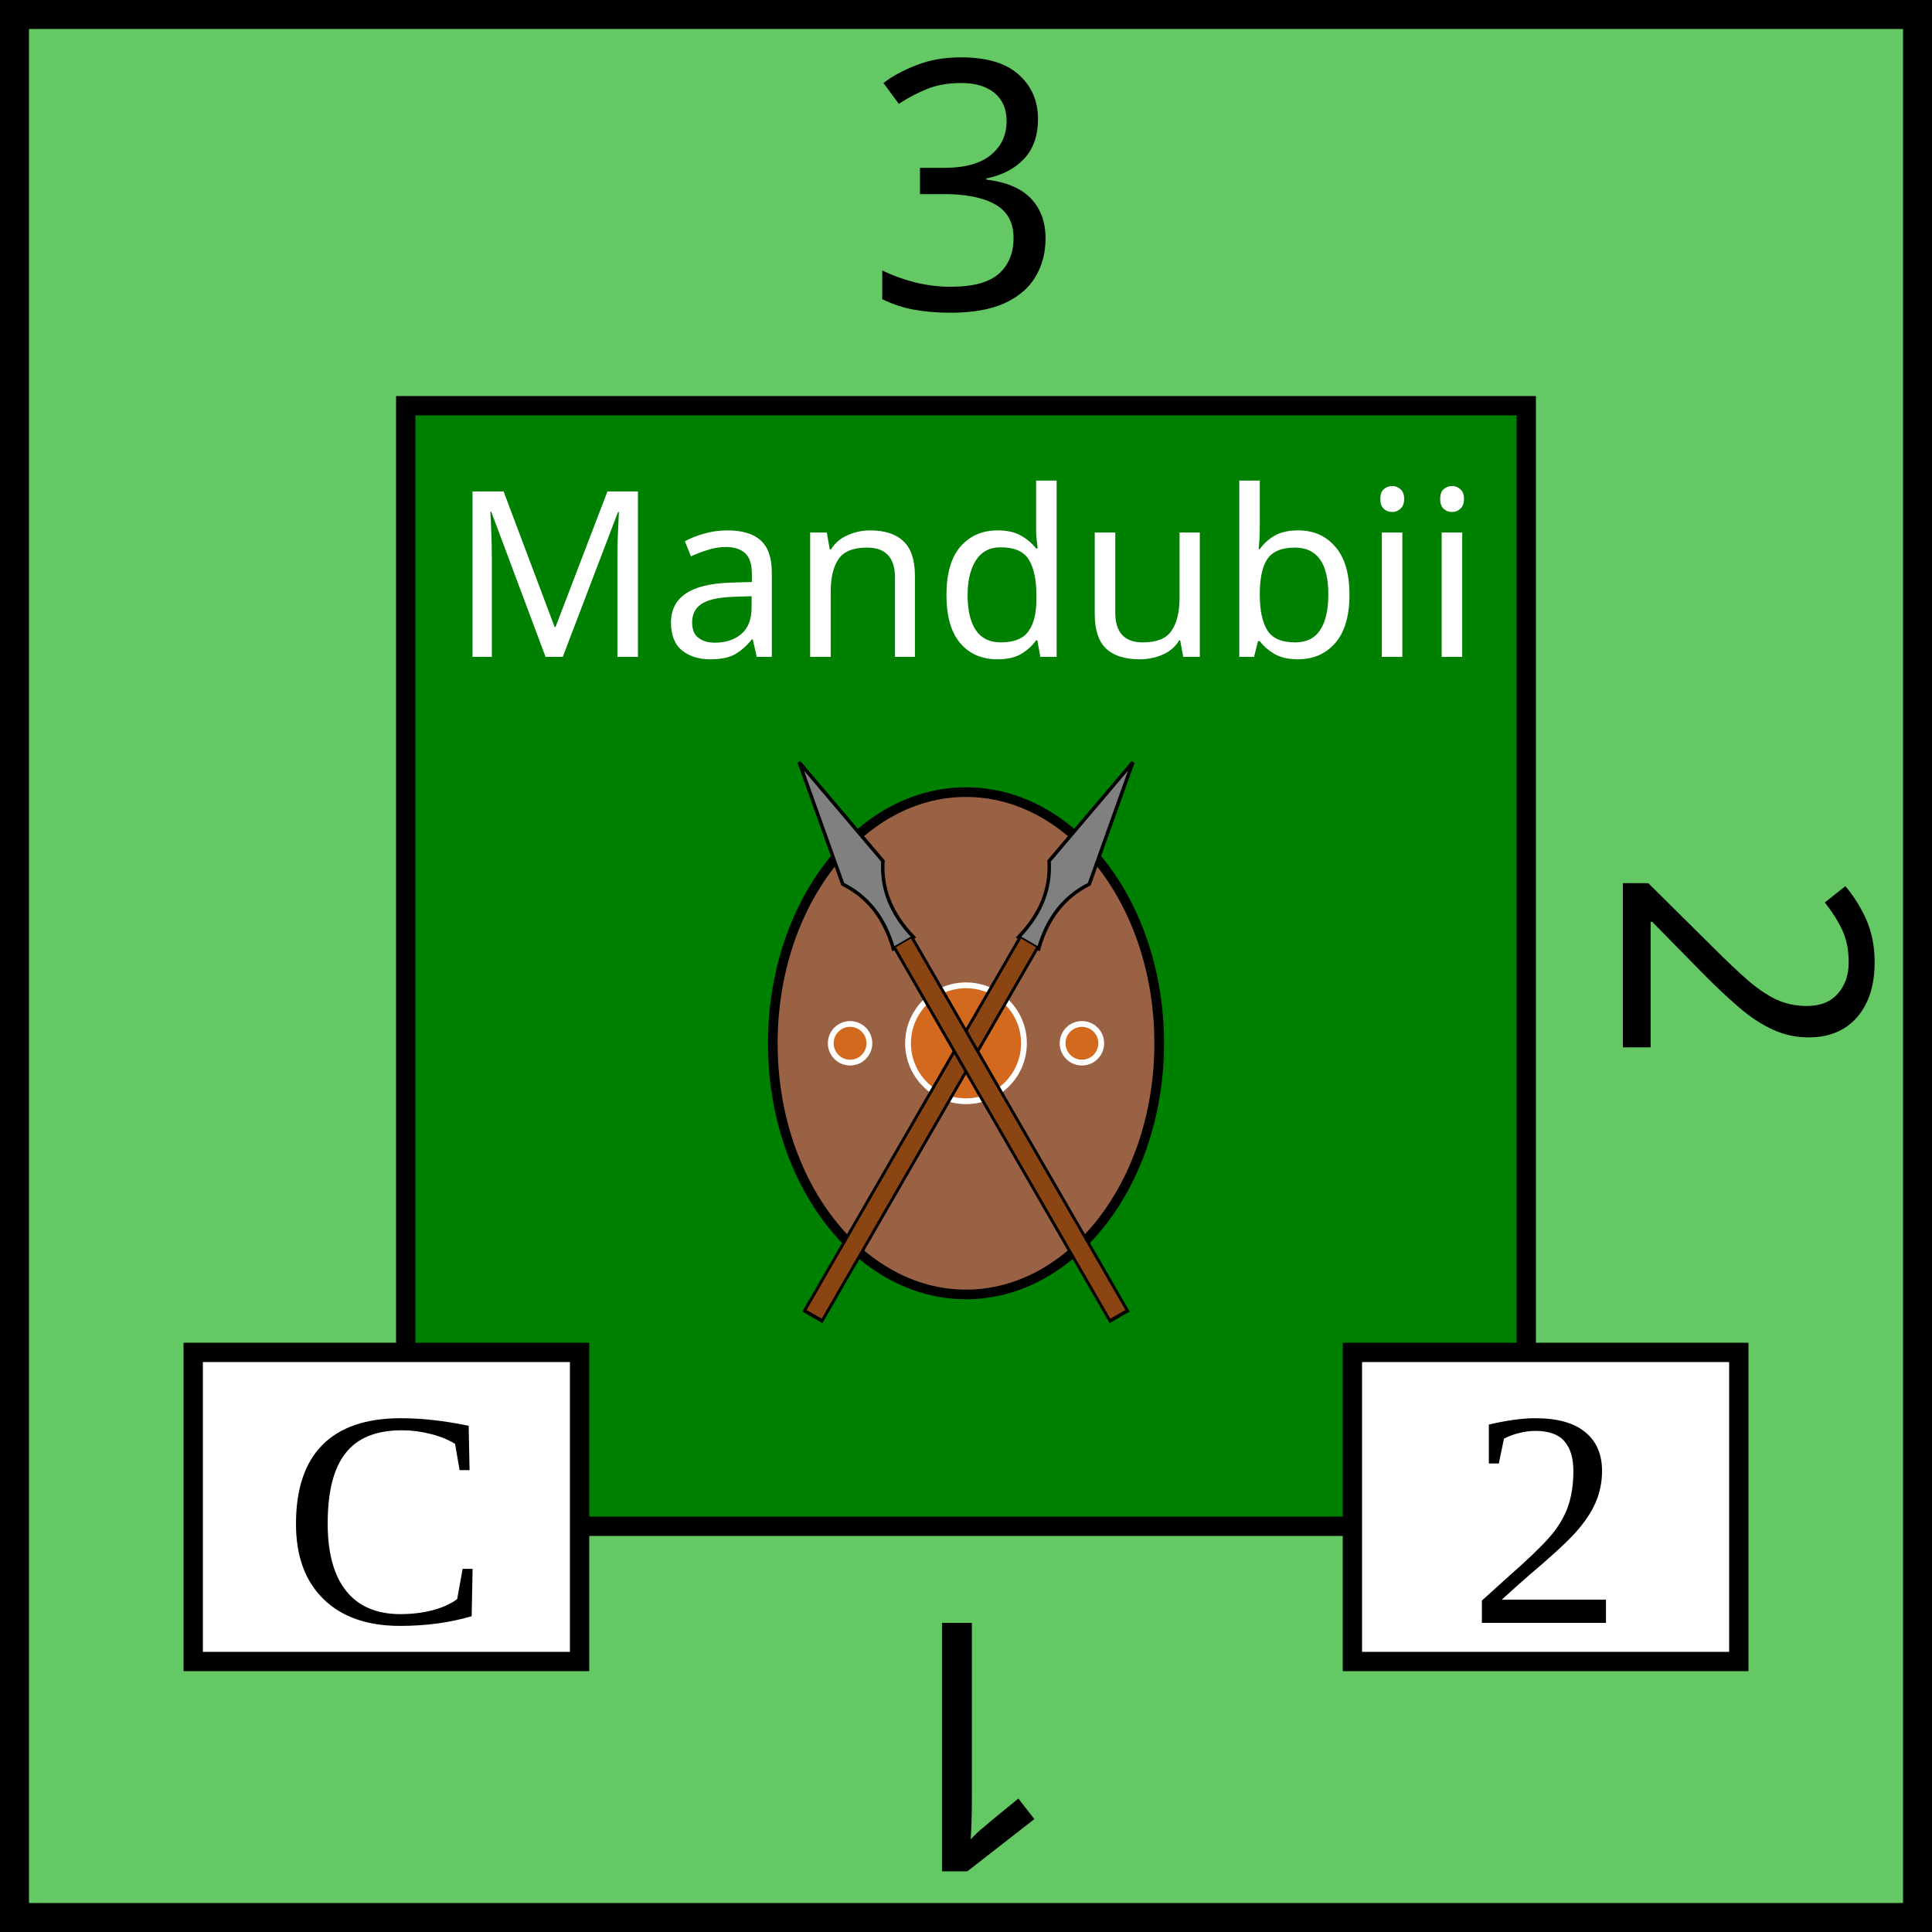
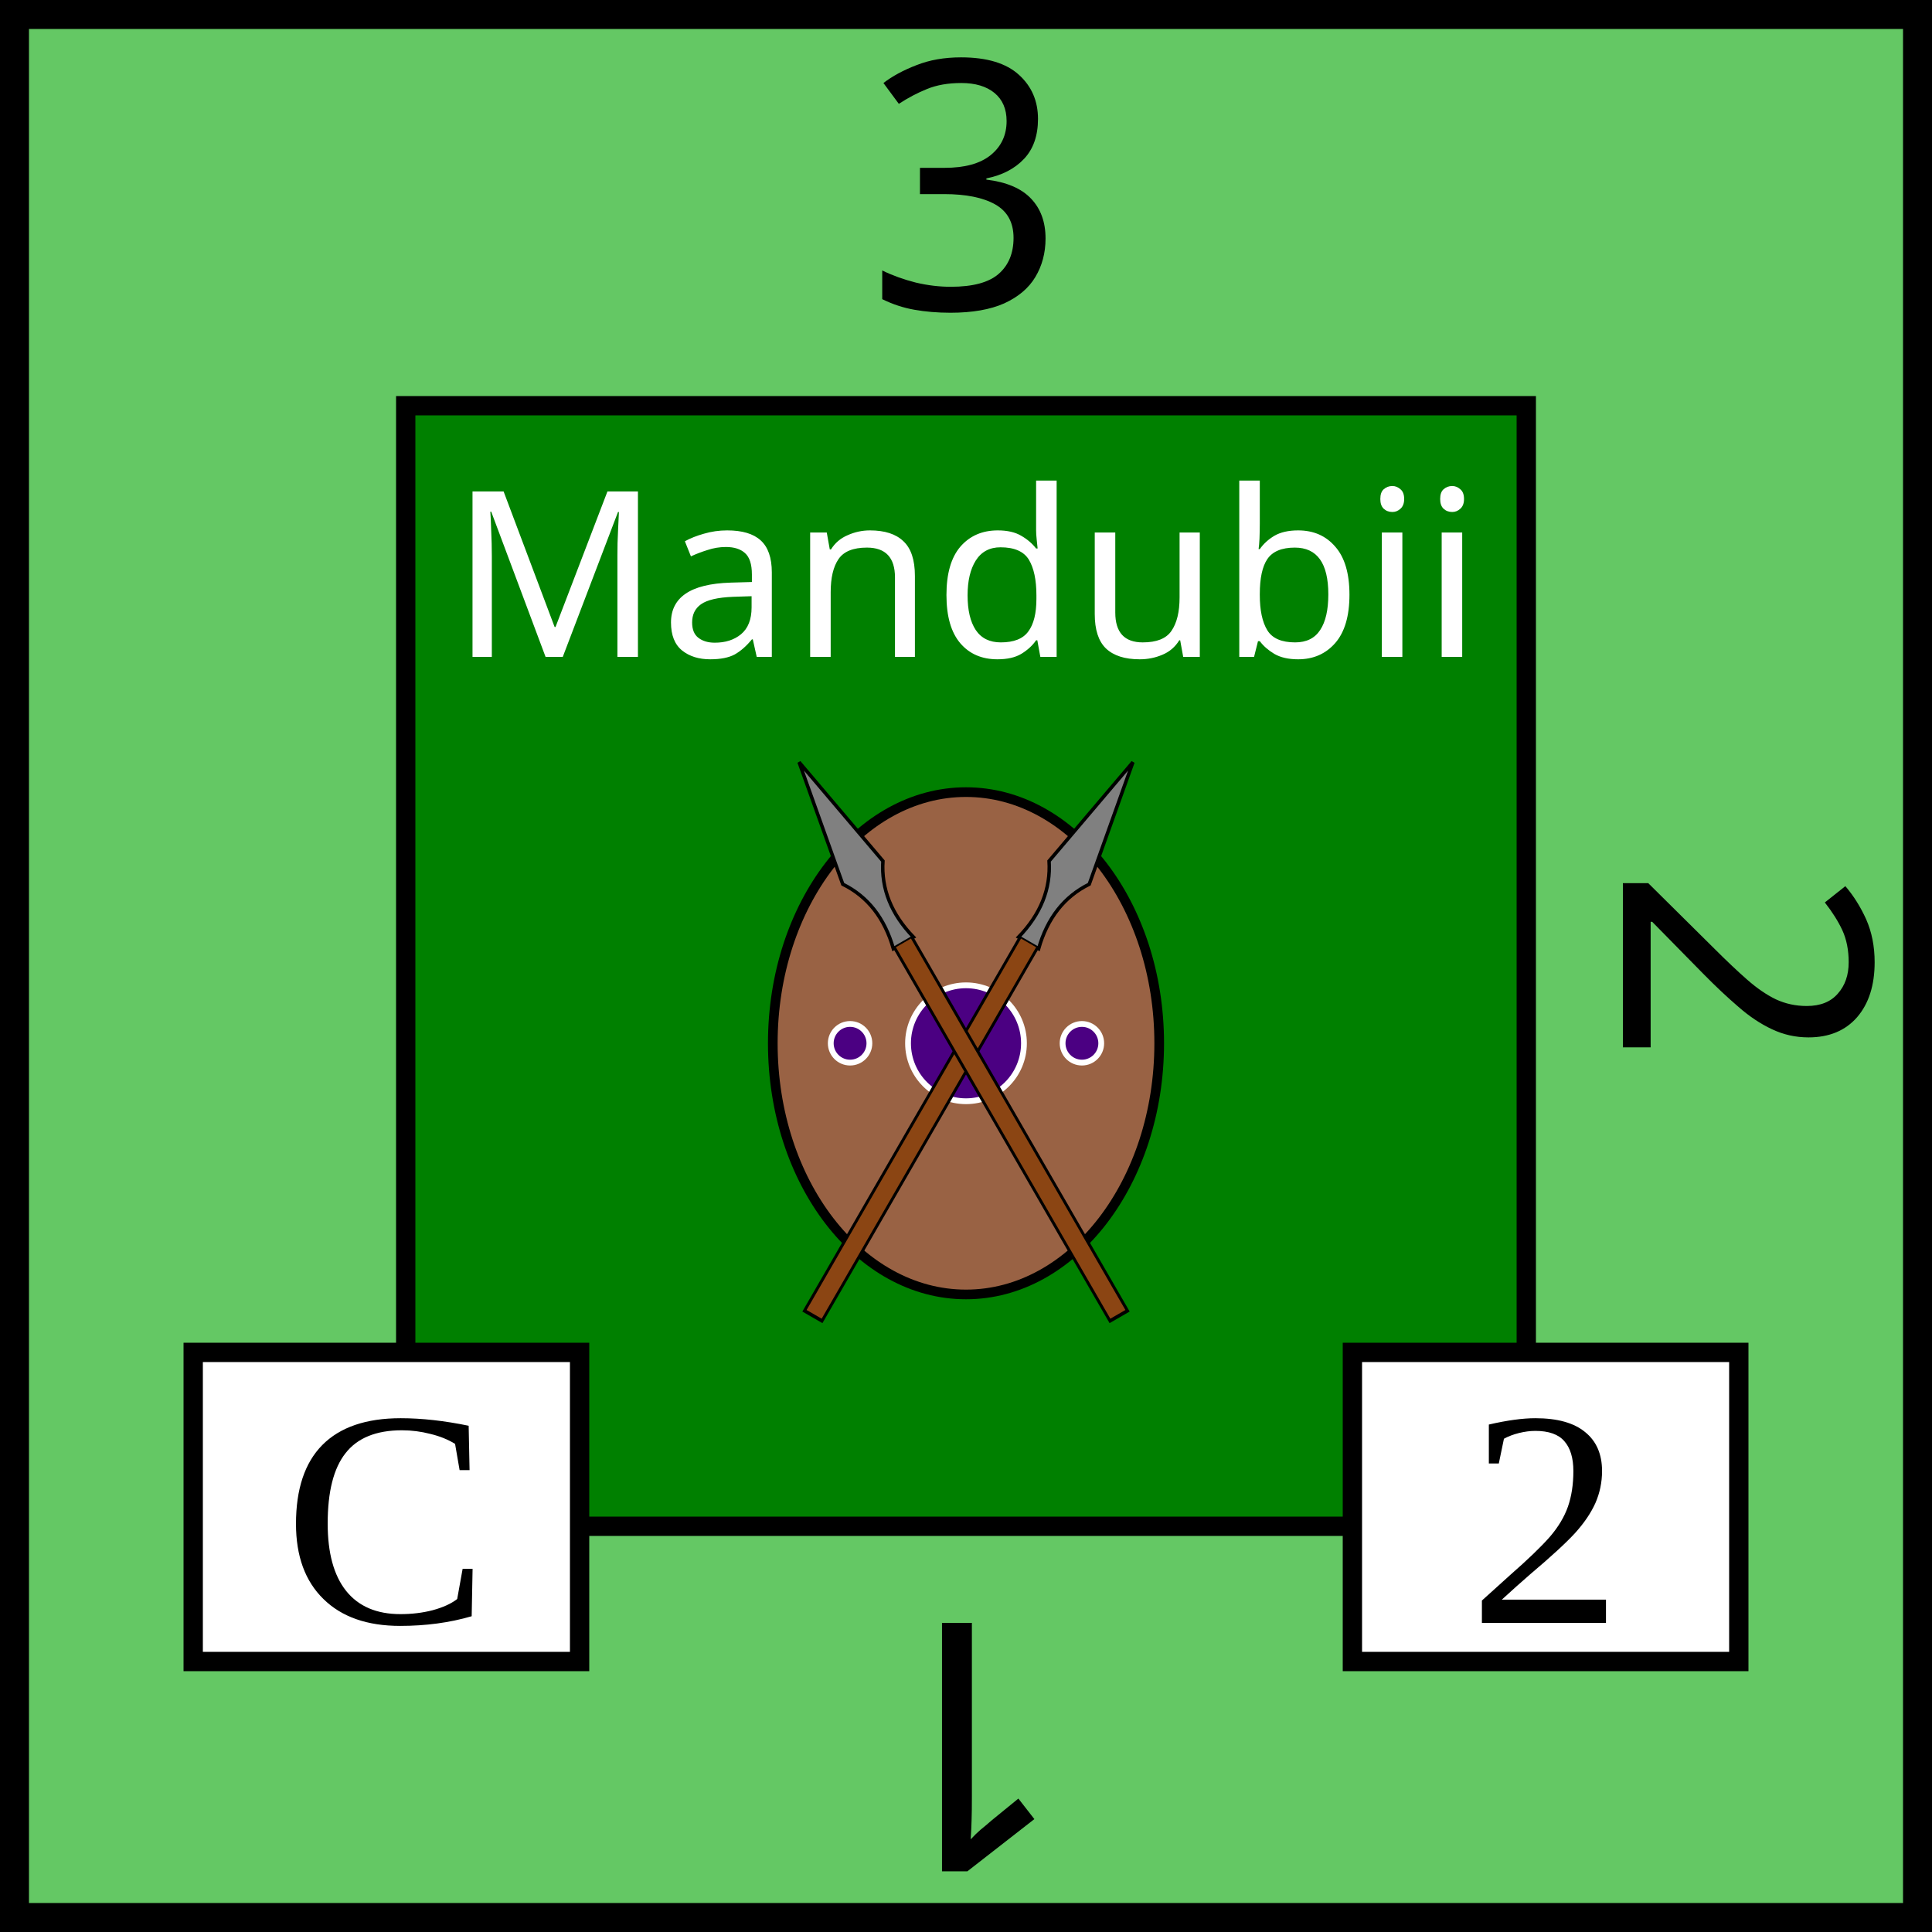
<svg xmlns="http://www.w3.org/2000/svg" viewBox="0 0 100 100" width="100" height="100">
  <rect id="background" fill="rgb(100,200,100)" height="100" width="100" stroke="black" stroke-width="3" />
  <g id="tribe" text-anchor="middle" font-size="12" font-family="Papyrus">
    <rect x="21" y="21" width="58" height="58" fill="green" stroke="black" />
    <text x="50" y="34" fill="white">Mandubii</text>
    <ellipse id="shield" cx="50" cy="54" rx="10" ry="13" fill="#996244" stroke="black" stroke-width="0.5" />
-     <circle cx="50" cy="54" r="3" fill="chocolate" stroke-width="0.3" stroke="white" />
-     <circle cx="44" cy="54" r="1" fill="chocolate" stroke-width="0.3" stroke="white" />
-     <circle cx="56" cy="54" r="1" fill="chocolate" stroke-width="0.3" stroke="white" />
+     <circle cx="50" cy="54" r="3" fill="indigo" stroke-width="0.3" stroke="white" />
+     <circle cx="44" cy="54" r="1" fill="indigo" stroke-width="0.3" stroke="white" />
+     <circle cx="56" cy="54" r="1" fill="indigo" stroke-width="0.3" stroke="white" />
  </g>
  <g id="spear" transform="scale(0.6) translate(68, 42) rotate(30, 14, 47)">
    <path d="         M 16 19         L 14 30         Q 16 33, 15 37         L 16 37         L 17 37         Q 16 33, 18 30         Z       " fill="grey" stroke="black" stroke-width="0.3" />
    <line x1="16" y1="74.3" x2="16" y2="37" stroke="black" stroke-width="2" />
    <line x1="16" y1="74" x2="16" y2="37" stroke="saddlebrown" stroke-width="1.5" />
  </g>
  <use href="#spear" transform="scale(-1,1) translate(-100,0)" />
  <g id="attributes" text-anchor="middle" font-size="16">
    <rect id="initiative" x="10" y="70" height="16" width="20" fill="white" stroke="black" />
    <text x="20" y="84">C</text>
    <rect id="firepower" x="70" y="70" height="16" width="20" fill="white" stroke="black" />
    <text x="80" y="84">2</text>
  </g>
  <g id="strength" text-anchor="middle" font-family="Papyrus" font-size="18">
    <text x="50" y="16">3</text>
    <text x="50" y="16" transform="rotate(90,50,50)">2</text>
    <text x="50" y="16" transform="rotate(180,50,50)">1</text>
  </g>
</svg>
